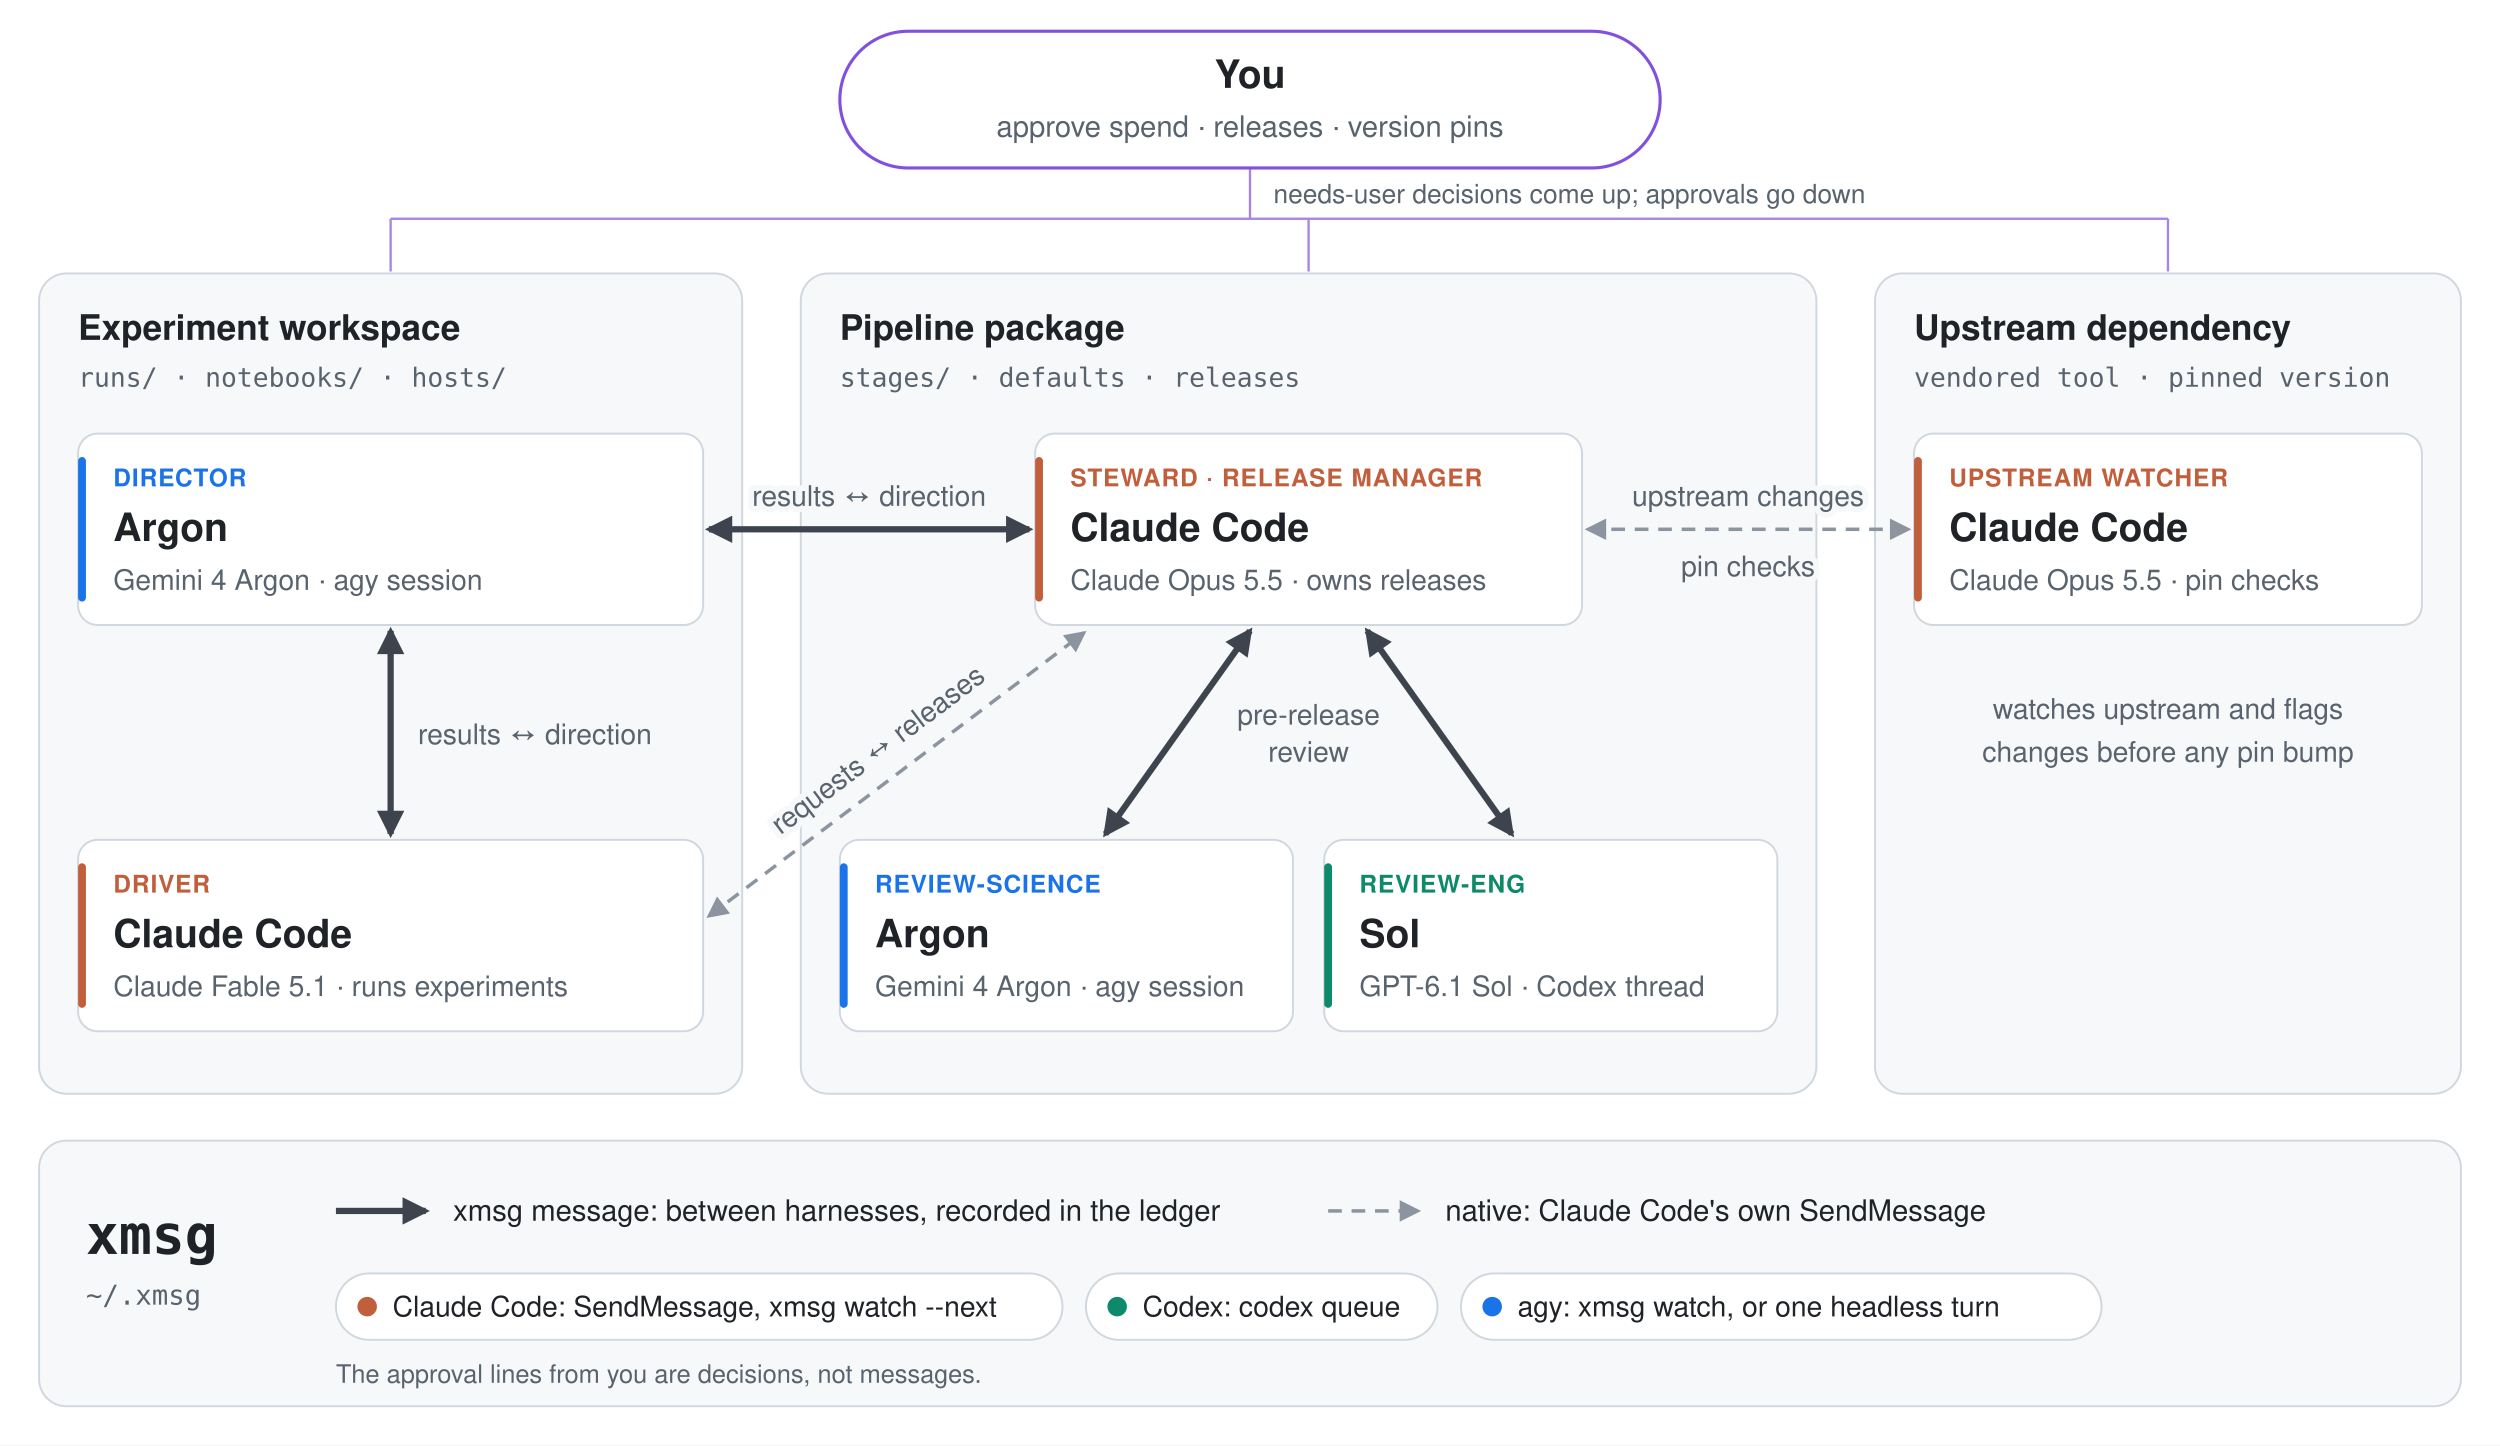
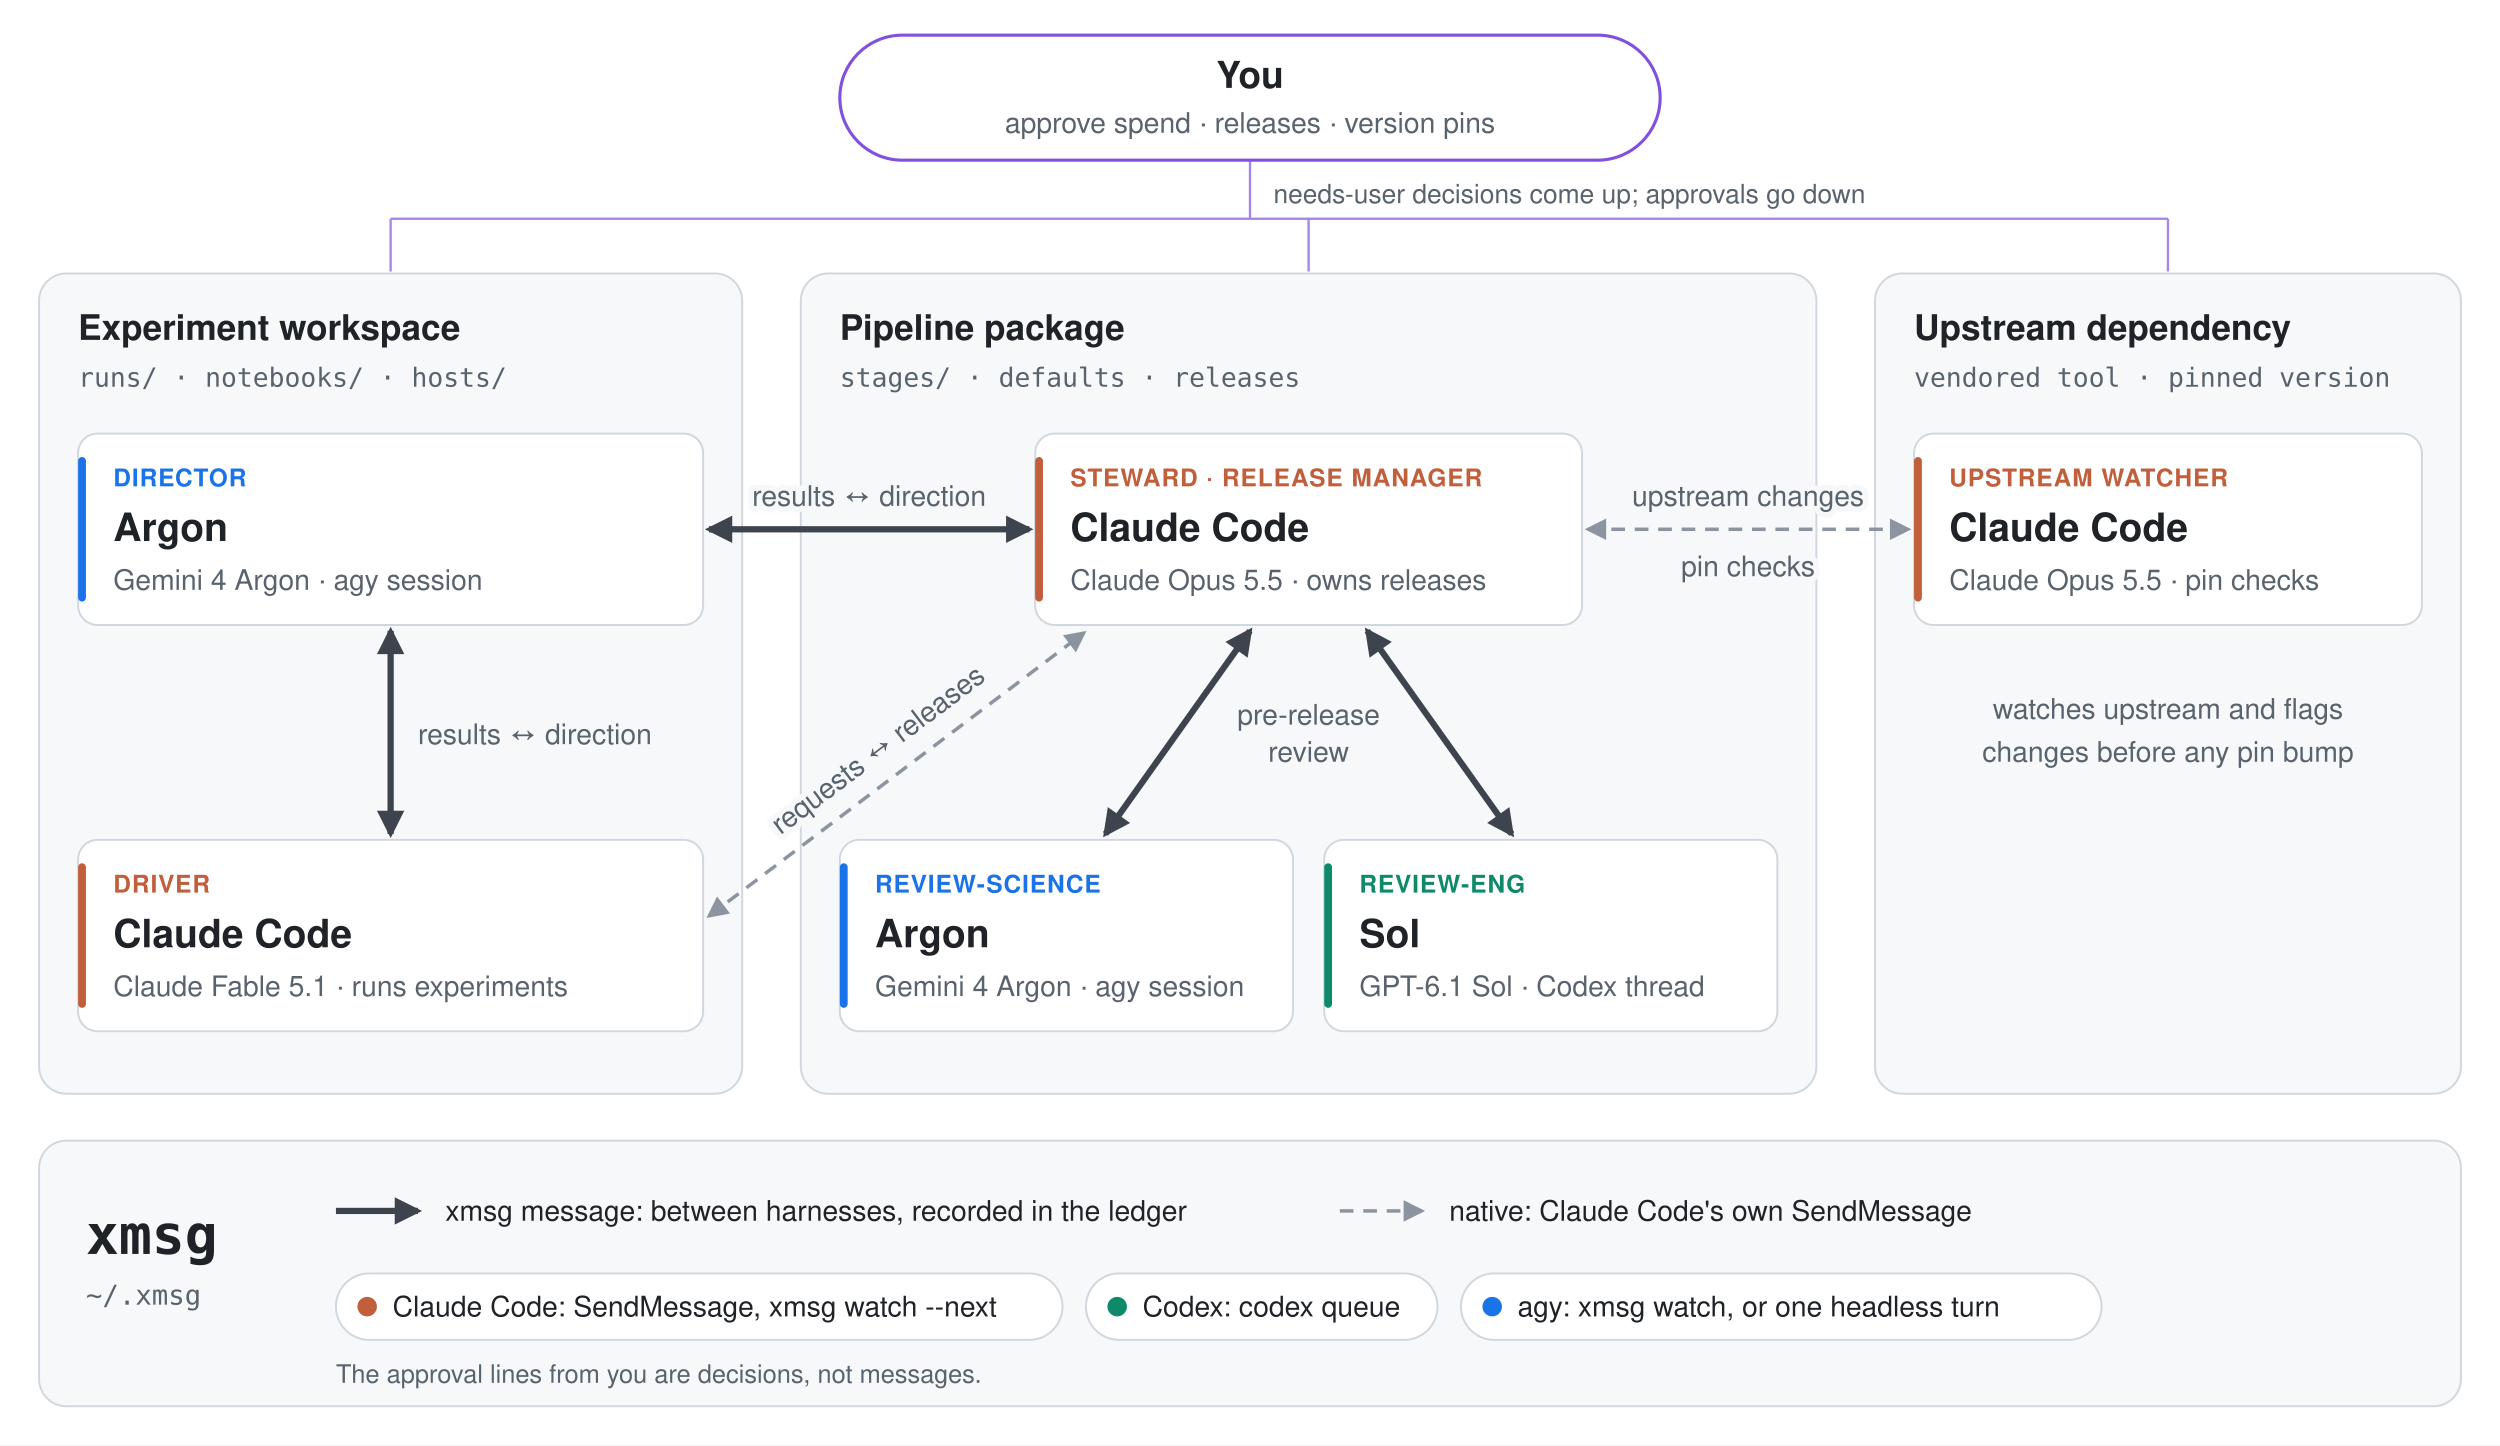
<svg xmlns="http://www.w3.org/2000/svg" width="1280" height="740" viewBox="0 0 1280 740" role="img" aria-label="An example xmsg team: an Argon director and a Claude driver in the experiment workspace, a Claude steward with Argon and Sol reviewers on the pipeline package, and a Claude upstream watcher. Thick arrows are xmsg messages between harnesses; dashed arrows are Claude Code's own SendMessage between Claude sessions. Approvals stay with you.">
  <defs>
    <marker id="xmsg" viewBox="0 0 10 10" refX="8.5" refY="5" markerUnits="userSpaceOnUse" orient="auto-start-reverse" markerWidth="14" markerHeight="14">
      <path d="M0,0 L10,5 L0,10 z" fill="#3d444d" />
    </marker>
    <marker id="native" viewBox="0 0 10 10" refX="8.5" refY="5" markerUnits="userSpaceOnUse" orient="auto-start-reverse" markerWidth="11" markerHeight="11">
      <path d="M0,0 L10,5 L0,10 z" fill="#8c959f" />
    </marker>
  </defs>
  <rect width="1280" height="740" fill="#ffffff" />
-   <rect x="430" y="16" width="420" height="70" rx="35" fill="#ffffff" stroke="#8250df" stroke-width="1.6" />
-   <text x="640" y="45" fill="#1f2328" font-family="-apple-system, BlinkMacSystemFont, 'Segoe UI', Helvetica, Arial, sans-serif" font-size="20" font-weight="700" text-anchor="middle">You</text>
-   <text x="640" y="70" fill="#59636e" font-family="-apple-system, BlinkMacSystemFont, 'Segoe UI', Helvetica, Arial, sans-serif" font-size="15" font-weight="400" text-anchor="middle">approve spend · releases · version pins</text>
-   <path d="M640,86 V112 M200,112 H1110 M200,112 V139 M670,112 V139 M1110,112 V139" stroke="#8250df" stroke-width="1.2" fill="none" opacity="0.7" />
+   <rect x="430.0" y="18" width="420" height="64" rx="32" fill="#ffffff" stroke="#8250df" stroke-width="1.6" />
+   <text x="640" y="45" fill="#1f2328" font-family="-apple-system, BlinkMacSystemFont, 'Segoe UI', Helvetica, Arial, sans-serif" font-size="19" font-weight="700" text-anchor="middle">You</text>
+   <text x="640" y="68" fill="#59636e" font-family="-apple-system, BlinkMacSystemFont, 'Segoe UI', Helvetica, Arial, sans-serif" font-size="14.5" font-weight="400" text-anchor="middle">approve spend · releases · version pins</text>
+   <path d="M640,82 V112 M200,112 H1110 M200,112 V139 M670,112 V139 M1110,112 V139" stroke="#8250df" stroke-width="1.2" fill="none" opacity="0.7" />
  <text x="652" y="104" fill="#59636e" font-family="-apple-system, BlinkMacSystemFont, 'Segoe UI', Helvetica, Arial, sans-serif" font-size="13.5" font-weight="400" text-anchor="start">needs-user decisions come up; approvals go down</text>
  <rect x="20" y="140" width="360" height="420" rx="14" fill="#f6f8fa" stroke="#d0d7de" />
  <text x="40" y="174" fill="#1f2328" font-family="-apple-system, BlinkMacSystemFont, 'Segoe UI', Helvetica, Arial, sans-serif" font-size="18" font-weight="700" text-anchor="start">Experiment workspace</text>
  <text x="40" y="198" fill="#59636e" font-family="ui-monospace, SFMono-Regular, Menlo, Consolas, monospace" font-size="13.5" font-weight="400" text-anchor="start">runs/ · notebooks/ · hosts/</text>
  <rect x="410" y="140" width="520" height="420" rx="14" fill="#f6f8fa" stroke="#d0d7de" />
  <text x="430" y="174" fill="#1f2328" font-family="-apple-system, BlinkMacSystemFont, 'Segoe UI', Helvetica, Arial, sans-serif" font-size="18" font-weight="700" text-anchor="start">Pipeline package</text>
  <text x="430" y="198" fill="#59636e" font-family="ui-monospace, SFMono-Regular, Menlo, Consolas, monospace" font-size="13.5" font-weight="400" text-anchor="start">stages/ · defaults · releases</text>
  <rect x="960" y="140" width="300" height="420" rx="14" fill="#f6f8fa" stroke="#d0d7de" />
  <text x="980" y="174" fill="#1f2328" font-family="-apple-system, BlinkMacSystemFont, 'Segoe UI', Helvetica, Arial, sans-serif" font-size="18" font-weight="700" text-anchor="start">Upstream dependency</text>
  <text x="980" y="198" fill="#59636e" font-family="ui-monospace, SFMono-Regular, Menlo, Consolas, monospace" font-size="13.5" font-weight="400" text-anchor="start">vendored tool · pinned version</text>
  <text x="1110" y="368" fill="#59636e" font-family="-apple-system, BlinkMacSystemFont, 'Segoe UI', Helvetica, Arial, sans-serif" font-size="14.5" font-weight="400" text-anchor="middle">watches upstream and flags</text>
  <text x="1110" y="390" fill="#59636e" font-family="-apple-system, BlinkMacSystemFont, 'Segoe UI', Helvetica, Arial, sans-serif" font-size="14.5" font-weight="400" text-anchor="middle">changes before any pin bump</text>
  <line x1="200" y1="323" x2="200" y2="427" stroke="#3d444d" stroke-width="3.2" marker-start="url(#xmsg)" marker-end="url(#xmsg)" />
  <text x="214" y="381" fill="#59636e" font-family="-apple-system, BlinkMacSystemFont, 'Segoe UI', Helvetica, Arial, sans-serif" font-size="14.5" font-weight="400" text-anchor="start" stroke="#f6f8fa" stroke-width="6" stroke-linejoin="round" paint-order="stroke">results ↔ direction</text>
  <line x1="363" y1="271" x2="527" y2="271" stroke="#3d444d" stroke-width="3.2" marker-start="url(#xmsg)" marker-end="url(#xmsg)" />
  <text x="445" y="259" fill="#59636e" font-family="-apple-system, BlinkMacSystemFont, 'Segoe UI', Helvetica, Arial, sans-serif" font-size="14.5" font-weight="400" text-anchor="middle" stroke="#f6f8fa" stroke-width="6" stroke-linejoin="round" paint-order="stroke">results ↔ direction</text>
  <line x1="363" y1="469" x2="555" y2="324" stroke="#8c959f" stroke-width="1.8" stroke-dasharray="7 5" marker-start="url(#native)" marker-end="url(#native)" />
  <text x="452.4" y="387.7" fill="#59636e" font-family="-apple-system, BlinkMacSystemFont, 'Segoe UI', Helvetica, Arial, sans-serif" font-size="14.5" font-weight="400" text-anchor="middle" transform="rotate(-37.1 452.4 387.7)" stroke="#f6f8fa" stroke-width="6" stroke-linejoin="round" paint-order="stroke">requests ↔ releases</text>
  <line x1="640" y1="323" x2="566" y2="427" stroke="#3d444d" stroke-width="3.2" marker-start="url(#xmsg)" marker-end="url(#xmsg)" />
  <line x1="700" y1="323" x2="774" y2="427" stroke="#3d444d" stroke-width="3.2" marker-start="url(#xmsg)" marker-end="url(#xmsg)" />
  <text x="670" y="371" fill="#59636e" font-family="-apple-system, BlinkMacSystemFont, 'Segoe UI', Helvetica, Arial, sans-serif" font-size="14.5" font-weight="400" text-anchor="middle" stroke="#f6f8fa" stroke-width="6" stroke-linejoin="round" paint-order="stroke">pre-release</text>
  <text x="670" y="390" fill="#59636e" font-family="-apple-system, BlinkMacSystemFont, 'Segoe UI', Helvetica, Arial, sans-serif" font-size="14.5" font-weight="400" text-anchor="middle" stroke="#f6f8fa" stroke-width="6" stroke-linejoin="round" paint-order="stroke">review</text>
  <line x1="813" y1="271" x2="977" y2="271" stroke="#8c959f" stroke-width="1.8" stroke-dasharray="7 5" marker-start="url(#native)" marker-end="url(#native)" />
  <text x="895" y="259" fill="#59636e" font-family="-apple-system, BlinkMacSystemFont, 'Segoe UI', Helvetica, Arial, sans-serif" font-size="14.5" font-weight="400" text-anchor="middle" stroke="#f6f8fa" stroke-width="6" stroke-linejoin="round" paint-order="stroke">upstream changes</text>
  <text x="895" y="295" fill="#59636e" font-family="-apple-system, BlinkMacSystemFont, 'Segoe UI', Helvetica, Arial, sans-serif" font-size="14.5" font-weight="400" text-anchor="middle" stroke="#f6f8fa" stroke-width="6" stroke-linejoin="round" paint-order="stroke">pin checks</text>
  <rect x="40" y="222" width="320" height="98" rx="10" fill="#ffffff" stroke="#d0d7de" />
  <rect x="40" y="234" width="4" height="74" rx="2" fill="#1a73e8" />
  <text x="58" y="249" fill="#1a73e8" font-family="-apple-system, BlinkMacSystemFont, 'Segoe UI', Helvetica, Arial, sans-serif" font-size="12.5" font-weight="700" text-anchor="start" letter-spacing="0.5">DIRECTOR</text>
  <text x="58" y="277" fill="#1f2328" font-family="-apple-system, BlinkMacSystemFont, 'Segoe UI', Helvetica, Arial, sans-serif" font-size="20" font-weight="700" text-anchor="start">Argon</text>
  <text x="58" y="302" fill="#59636e" font-family="-apple-system, BlinkMacSystemFont, 'Segoe UI', Helvetica, Arial, sans-serif" font-size="14.5" font-weight="400" text-anchor="start">Gemini 4 Argon · agy session</text>
  <rect x="40" y="430" width="320" height="98" rx="10" fill="#ffffff" stroke="#d0d7de" />
  <rect x="40" y="442" width="4" height="74" rx="2" fill="#c15f3c" />
  <text x="58" y="457" fill="#c15f3c" font-family="-apple-system, BlinkMacSystemFont, 'Segoe UI', Helvetica, Arial, sans-serif" font-size="12.5" font-weight="700" text-anchor="start" letter-spacing="0.5">DRIVER</text>
  <text x="58" y="485" fill="#1f2328" font-family="-apple-system, BlinkMacSystemFont, 'Segoe UI', Helvetica, Arial, sans-serif" font-size="20" font-weight="700" text-anchor="start">Claude Code</text>
  <text x="58" y="510" fill="#59636e" font-family="-apple-system, BlinkMacSystemFont, 'Segoe UI', Helvetica, Arial, sans-serif" font-size="14.5" font-weight="400" text-anchor="start">Claude Fable 5.1 · runs experiments</text>
  <rect x="530" y="222" width="280" height="98" rx="10" fill="#ffffff" stroke="#d0d7de" />
  <rect x="530" y="234" width="4" height="74" rx="2" fill="#c15f3c" />
  <text x="548" y="249" fill="#c15f3c" font-family="-apple-system, BlinkMacSystemFont, 'Segoe UI', Helvetica, Arial, sans-serif" font-size="12.5" font-weight="700" text-anchor="start" letter-spacing="0.5">STEWARD · RELEASE MANAGER</text>
  <text x="548" y="277" fill="#1f2328" font-family="-apple-system, BlinkMacSystemFont, 'Segoe UI', Helvetica, Arial, sans-serif" font-size="20" font-weight="700" text-anchor="start">Claude Code</text>
  <text x="548" y="302" fill="#59636e" font-family="-apple-system, BlinkMacSystemFont, 'Segoe UI', Helvetica, Arial, sans-serif" font-size="14.5" font-weight="400" text-anchor="start">Claude Opus 5.5 · owns releases</text>
  <rect x="430" y="430" width="232" height="98" rx="10" fill="#ffffff" stroke="#d0d7de" />
  <rect x="430" y="442" width="4" height="74" rx="2" fill="#1a73e8" />
  <text x="448" y="457" fill="#1a73e8" font-family="-apple-system, BlinkMacSystemFont, 'Segoe UI', Helvetica, Arial, sans-serif" font-size="12.5" font-weight="700" text-anchor="start" letter-spacing="0.5">REVIEW-SCIENCE</text>
  <text x="448" y="485" fill="#1f2328" font-family="-apple-system, BlinkMacSystemFont, 'Segoe UI', Helvetica, Arial, sans-serif" font-size="20" font-weight="700" text-anchor="start">Argon</text>
  <text x="448" y="510" fill="#59636e" font-family="-apple-system, BlinkMacSystemFont, 'Segoe UI', Helvetica, Arial, sans-serif" font-size="14.5" font-weight="400" text-anchor="start">Gemini 4 Argon · agy session</text>
  <rect x="678" y="430" width="232" height="98" rx="10" fill="#ffffff" stroke="#d0d7de" />
  <rect x="678" y="442" width="4" height="74" rx="2" fill="#0e8a6a" />
  <text x="696" y="457" fill="#0e8a6a" font-family="-apple-system, BlinkMacSystemFont, 'Segoe UI', Helvetica, Arial, sans-serif" font-size="12.5" font-weight="700" text-anchor="start" letter-spacing="0.5">REVIEW-ENG</text>
  <text x="696" y="485" fill="#1f2328" font-family="-apple-system, BlinkMacSystemFont, 'Segoe UI', Helvetica, Arial, sans-serif" font-size="20" font-weight="700" text-anchor="start">Sol</text>
  <text x="696" y="510" fill="#59636e" font-family="-apple-system, BlinkMacSystemFont, 'Segoe UI', Helvetica, Arial, sans-serif" font-size="14.5" font-weight="400" text-anchor="start">GPT-6.1 Sol · Codex thread</text>
  <rect x="980" y="222" width="260" height="98" rx="10" fill="#ffffff" stroke="#d0d7de" />
  <rect x="980" y="234" width="4" height="74" rx="2" fill="#c15f3c" />
  <text x="998" y="249" fill="#c15f3c" font-family="-apple-system, BlinkMacSystemFont, 'Segoe UI', Helvetica, Arial, sans-serif" font-size="12.5" font-weight="700" text-anchor="start" letter-spacing="0.5">UPSTREAM WATCHER</text>
  <text x="998" y="277" fill="#1f2328" font-family="-apple-system, BlinkMacSystemFont, 'Segoe UI', Helvetica, Arial, sans-serif" font-size="20" font-weight="700" text-anchor="start">Claude Code</text>
  <text x="998" y="302" fill="#59636e" font-family="-apple-system, BlinkMacSystemFont, 'Segoe UI', Helvetica, Arial, sans-serif" font-size="14.5" font-weight="400" text-anchor="start">Claude Opus 5.5 · pin checks</text>
  <rect x="20" y="584" width="1240" height="136" rx="14" fill="#f6f8fa" stroke="#d0d7de" />
  <text x="44" y="642" fill="#1f2328" font-family="ui-monospace, SFMono-Regular, Menlo, Consolas, monospace" font-size="28" font-weight="700" text-anchor="start">xmsg</text>
  <text x="44" y="668" fill="#59636e" font-family="ui-monospace, SFMono-Regular, Menlo, Consolas, monospace" font-size="14" font-weight="400" text-anchor="start">~/.xmsg</text>
-   <line x1="172" y1="620" x2="218" y2="620" stroke="#3d444d" stroke-width="3.2" marker-end="url(#xmsg)" />
-   <text x="232" y="625" fill="#1f2328" font-family="-apple-system, BlinkMacSystemFont, 'Segoe UI', Helvetica, Arial, sans-serif" font-size="15" font-weight="400" text-anchor="start">xmsg message: between harnesses, recorded in the ledger</text>
-   <line x1="680" y1="620" x2="726" y2="620" stroke="#8c959f" stroke-width="1.8" stroke-dasharray="7 5" marker-end="url(#native)" />
-   <text x="740" y="625" fill="#1f2328" font-family="-apple-system, BlinkMacSystemFont, 'Segoe UI', Helvetica, Arial, sans-serif" font-size="15" font-weight="400" text-anchor="start">native: Claude Code's own SendMessage</text>
+   <line x1="172" y1="620" x2="214" y2="620" stroke="#3d444d" stroke-width="3.2" marker-end="url(#xmsg)" />
+   <text x="228" y="625" fill="#1f2328" font-family="-apple-system, BlinkMacSystemFont, 'Segoe UI', Helvetica, Arial, sans-serif" font-size="14.5" font-weight="400" text-anchor="start">xmsg message: between harnesses, recorded in the ledger</text>
+   <line x1="686.0" y1="620" x2="728.0" y2="620" stroke="#8c959f" stroke-width="1.8" stroke-dasharray="7 5" marker-end="url(#native)" />
+   <text x="742.0" y="625" fill="#1f2328" font-family="-apple-system, BlinkMacSystemFont, 'Segoe UI', Helvetica, Arial, sans-serif" font-size="14.5" font-weight="400" text-anchor="start">native: Claude Code's own SendMessage</text>
  <rect x="172" y="652" width="372" height="34" rx="17" fill="#ffffff" stroke="#d0d7de" />
  <circle cx="188" cy="669" r="5" fill="#c15f3c" />
  <text x="201" y="674" fill="#1f2328" font-family="-apple-system, BlinkMacSystemFont, 'Segoe UI', Helvetica, Arial, sans-serif" font-size="14.5" font-weight="400" text-anchor="start">Claude Code: SendMessage, xmsg watch --next</text>
  <rect x="556" y="652" width="180" height="34" rx="17" fill="#ffffff" stroke="#d0d7de" />
  <circle cx="572" cy="669" r="5" fill="#0e8a6a" />
  <text x="585" y="674" fill="#1f2328" font-family="-apple-system, BlinkMacSystemFont, 'Segoe UI', Helvetica, Arial, sans-serif" font-size="14.5" font-weight="400" text-anchor="start">Codex: codex queue</text>
  <rect x="748" y="652" width="328" height="34" rx="17" fill="#ffffff" stroke="#d0d7de" />
  <circle cx="764" cy="669" r="5" fill="#1a73e8" />
  <text x="777" y="674" fill="#1f2328" font-family="-apple-system, BlinkMacSystemFont, 'Segoe UI', Helvetica, Arial, sans-serif" font-size="14.5" font-weight="400" text-anchor="start">agy: xmsg watch, or one headless turn</text>
  <text x="172" y="708" fill="#59636e" font-family="-apple-system, BlinkMacSystemFont, 'Segoe UI', Helvetica, Arial, sans-serif" font-size="13" font-weight="400" text-anchor="start">The approval lines from you are decisions, not messages.</text>
</svg>
